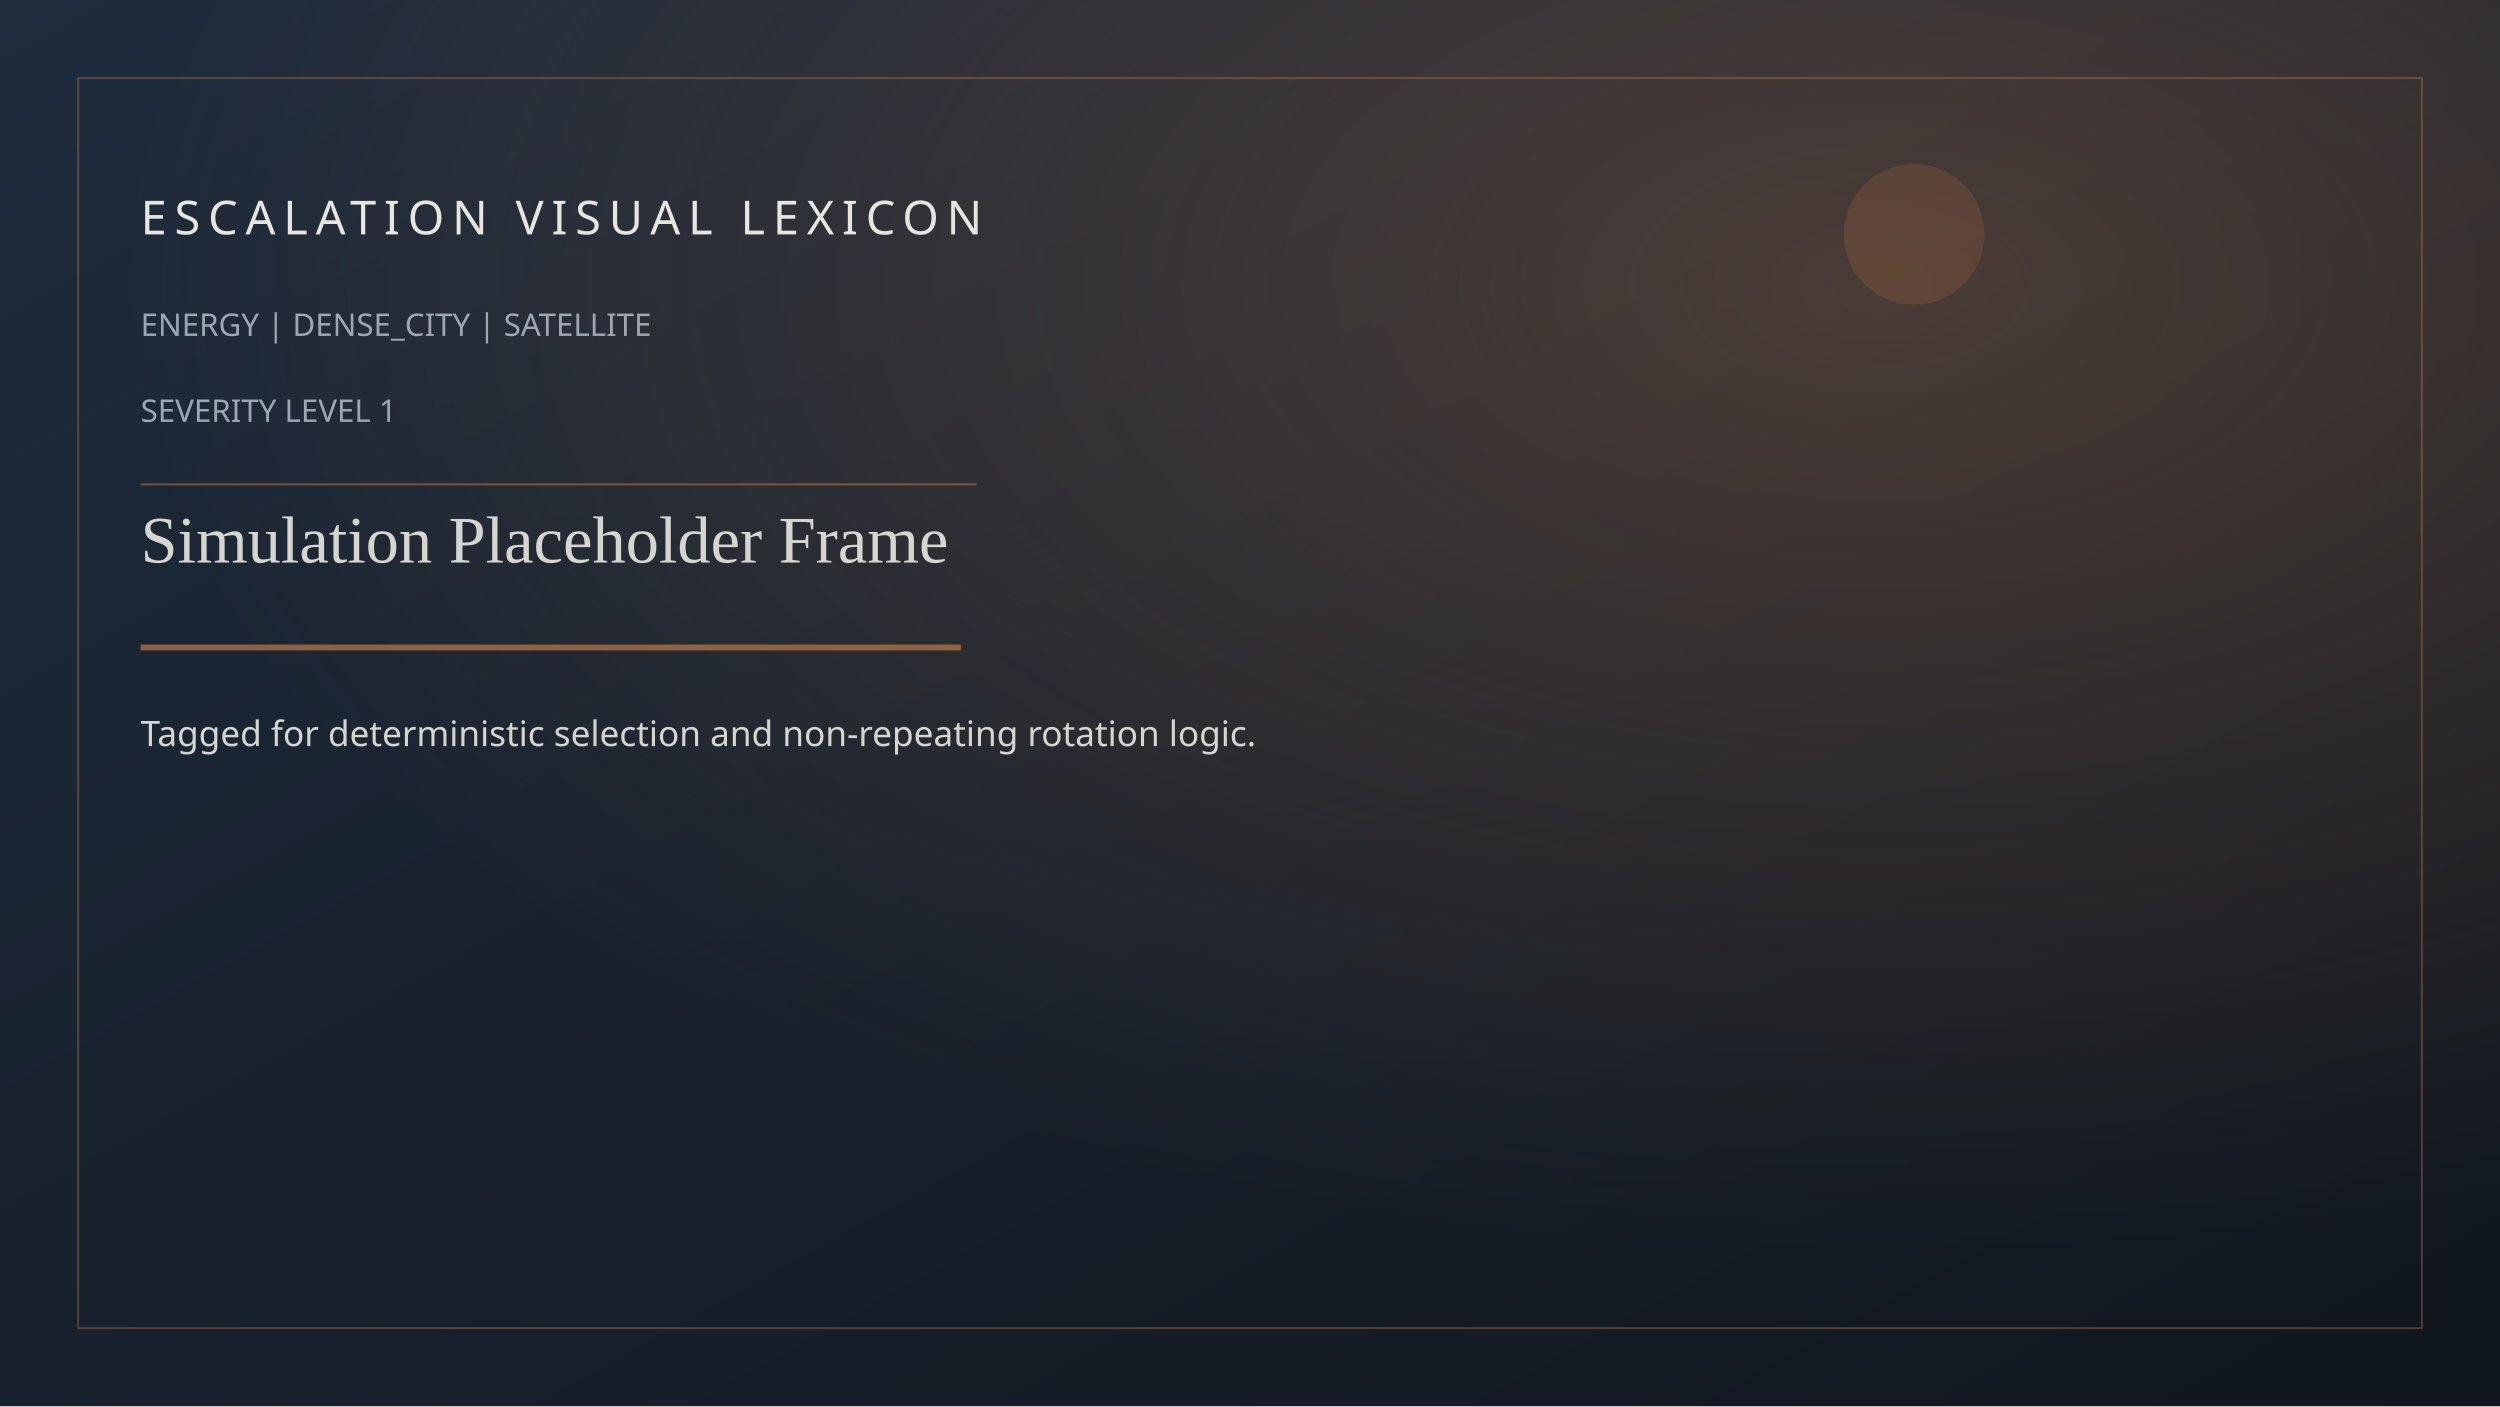
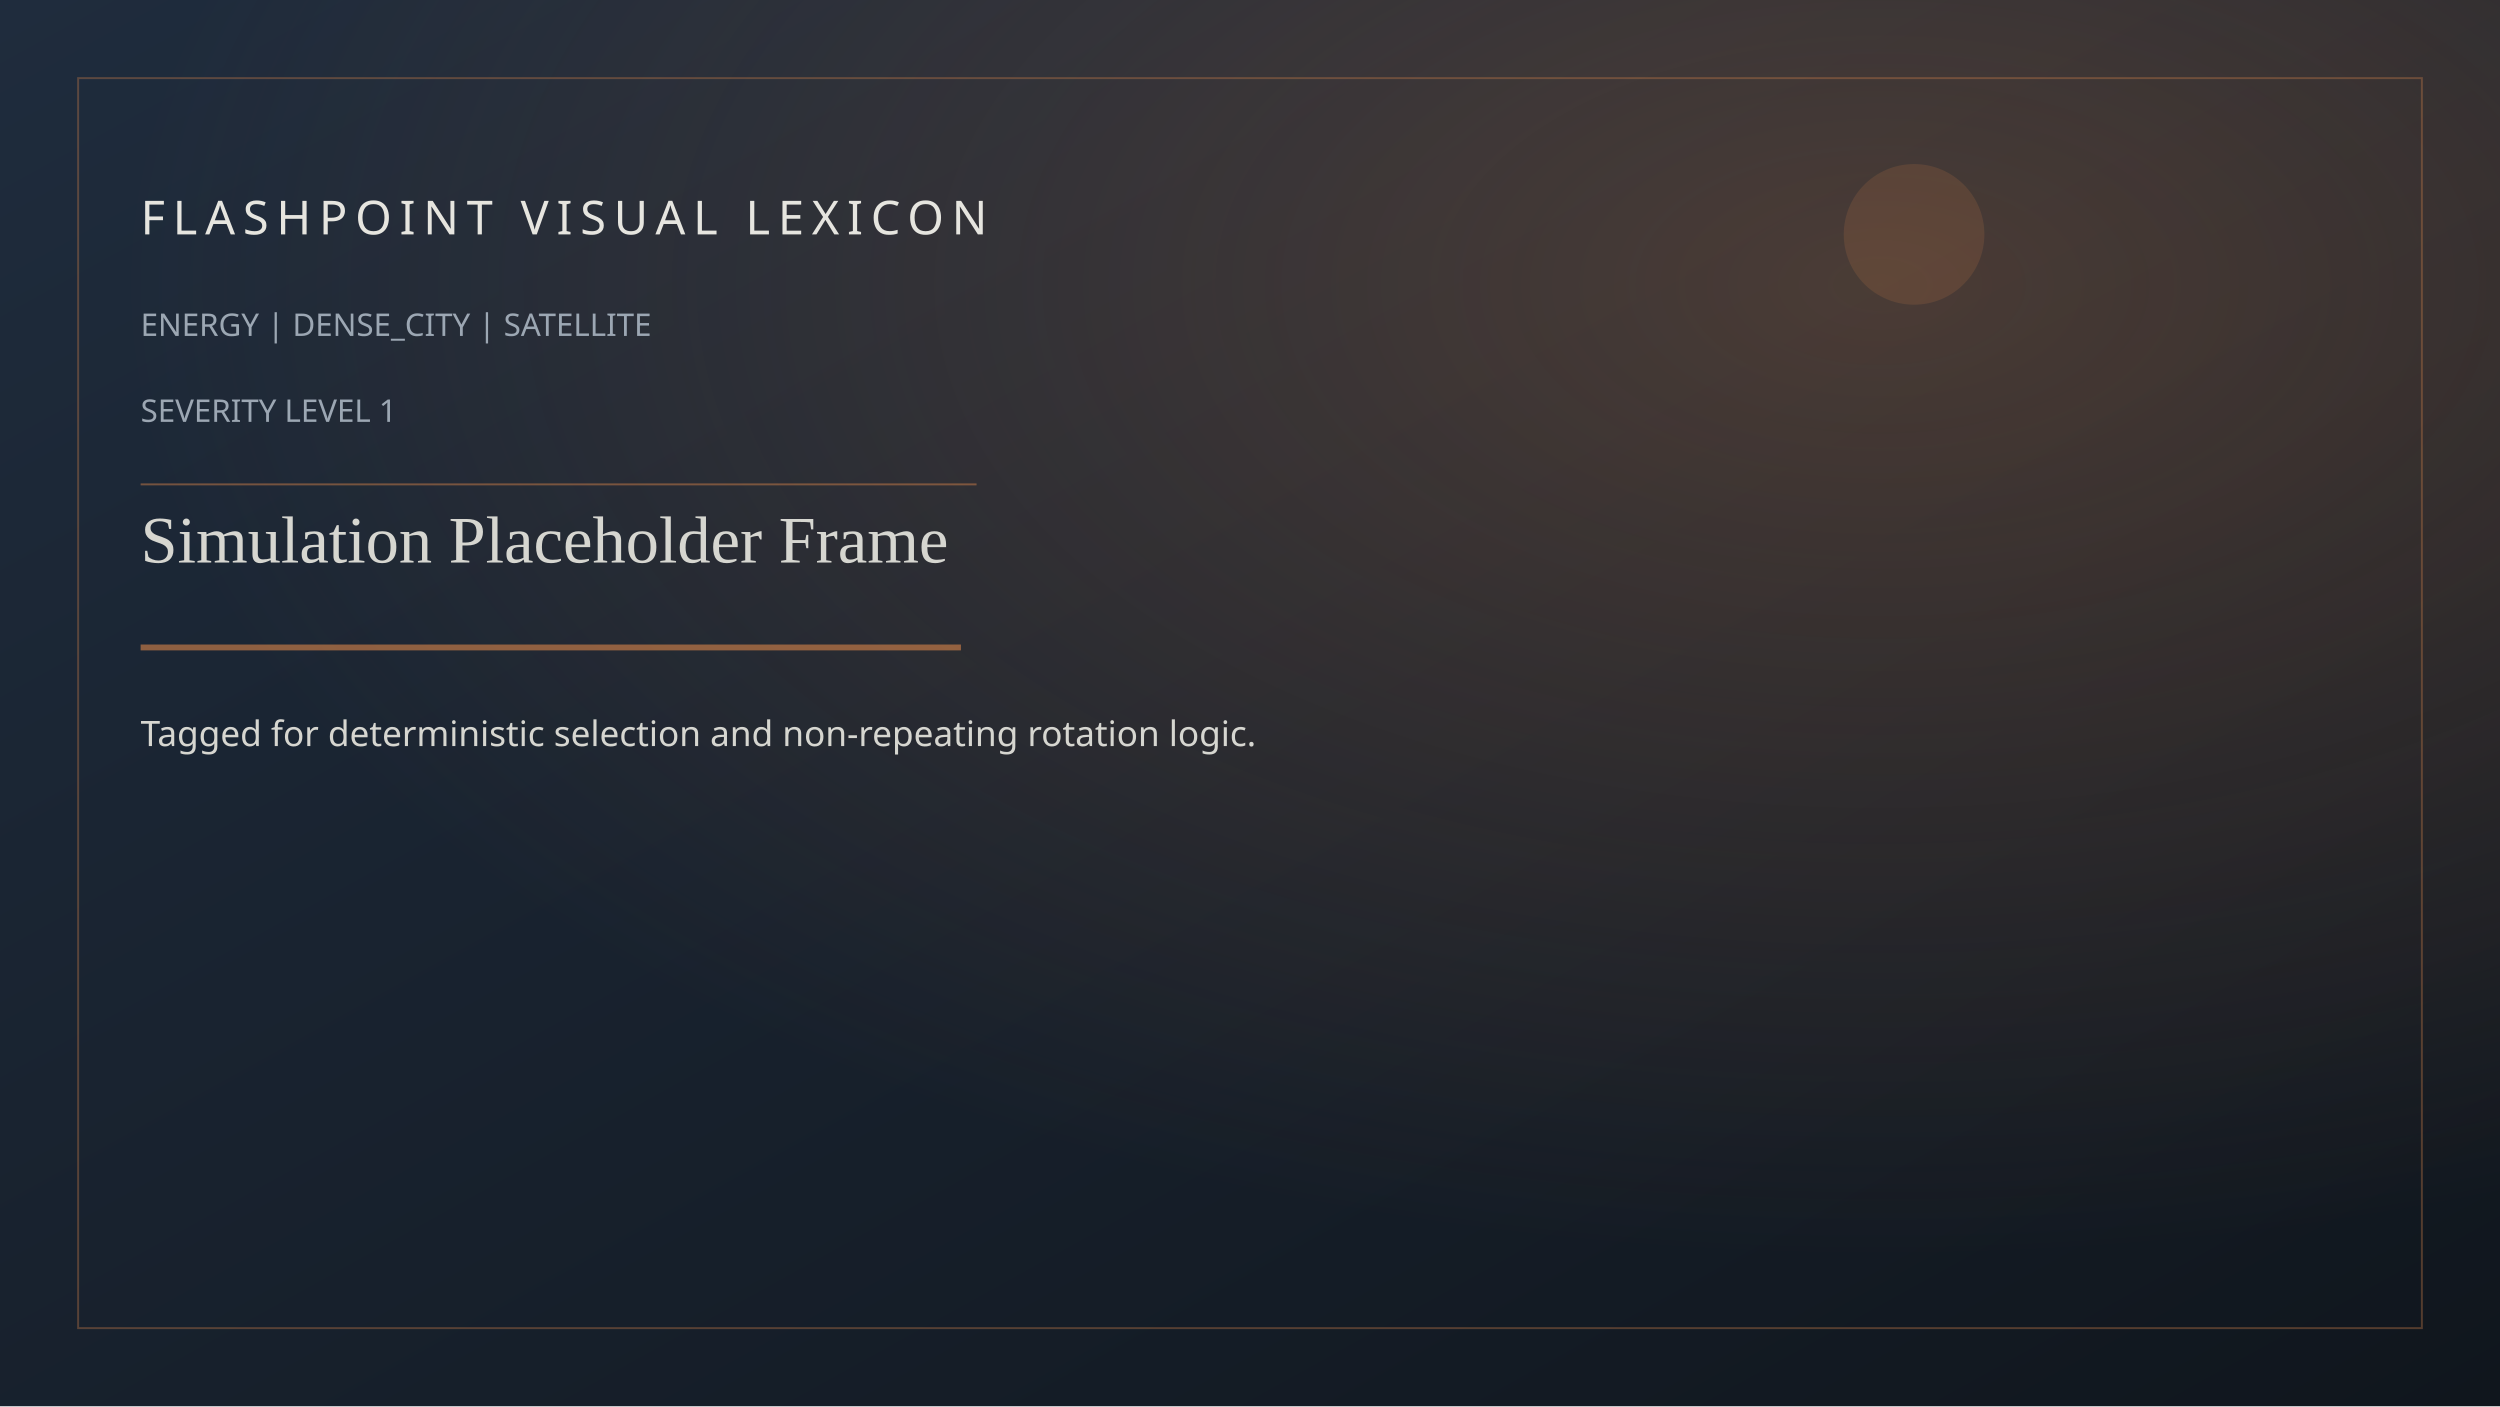
<svg xmlns="http://www.w3.org/2000/svg" width="1280" height="720" viewBox="0 0 1280 720">
  <defs>
    <linearGradient id="grad" x1="0" y1="0" x2="1" y2="1">
      <stop offset="0%" stop-color="#1f2c3d" />
      <stop offset="100%" stop-color="#10161d" />
    </linearGradient>
    <radialGradient id="glow" cx="75%" cy="20%" r="70%">
      <stop offset="0%" stop-color="#cc7f49" stop-opacity="0.28" />
      <stop offset="100%" stop-color="#cc7f49" stop-opacity="0" />
    </radialGradient>
  </defs>
  <rect width="1280" height="720" fill="url(#grad)" />
  <rect width="1280" height="720" fill="url(#glow)" />
  <rect x="40" y="40" width="1200" height="640" fill="none" stroke="#cc7f49" stroke-opacity="0.36" />
  <circle cx="980" cy="120" r="36" fill="#cc7f49" fill-opacity="0.17" />
-   <text x="72" y="120" fill="#e6e5df" font-family="IBM Plex Sans, sans-serif" font-size="24" letter-spacing="4">ESCALATION VISUAL LEXICON</text>
+   <text x="72" y="120" fill="#e6e5df" font-family="IBM Plex Sans, sans-serif" font-size="24" letter-spacing="4">FLASHPOINT VISUAL LEXICON</text>
  <text x="72" y="172" fill="#9ca7b3" font-family="IBM Plex Sans, sans-serif" font-size="16">ENERGY | DENSE_CITY | SATELLITE</text>
  <text x="72" y="216" fill="#9ca7b3" font-family="IBM Plex Sans, sans-serif" font-size="16">SEVERITY LEVEL 1</text>
  <line x1="72" y1="248" x2="500" y2="248" stroke="#cc7f49" stroke-opacity="0.5" />
  <text x="72" y="288" fill="#d6d6d0" font-family="Source Serif 4, serif" font-size="34">Simulation Placeholder Frame</text>
  <rect x="72" y="330" width="420" height="3" fill="#cc7f49" fill-opacity="0.65" />
  <text x="72" y="382" fill="#d6d6d0" font-family="IBM Plex Sans, sans-serif" font-size="18">Tagged for deterministic selection and non-repeating rotation logic.</text>
</svg>
